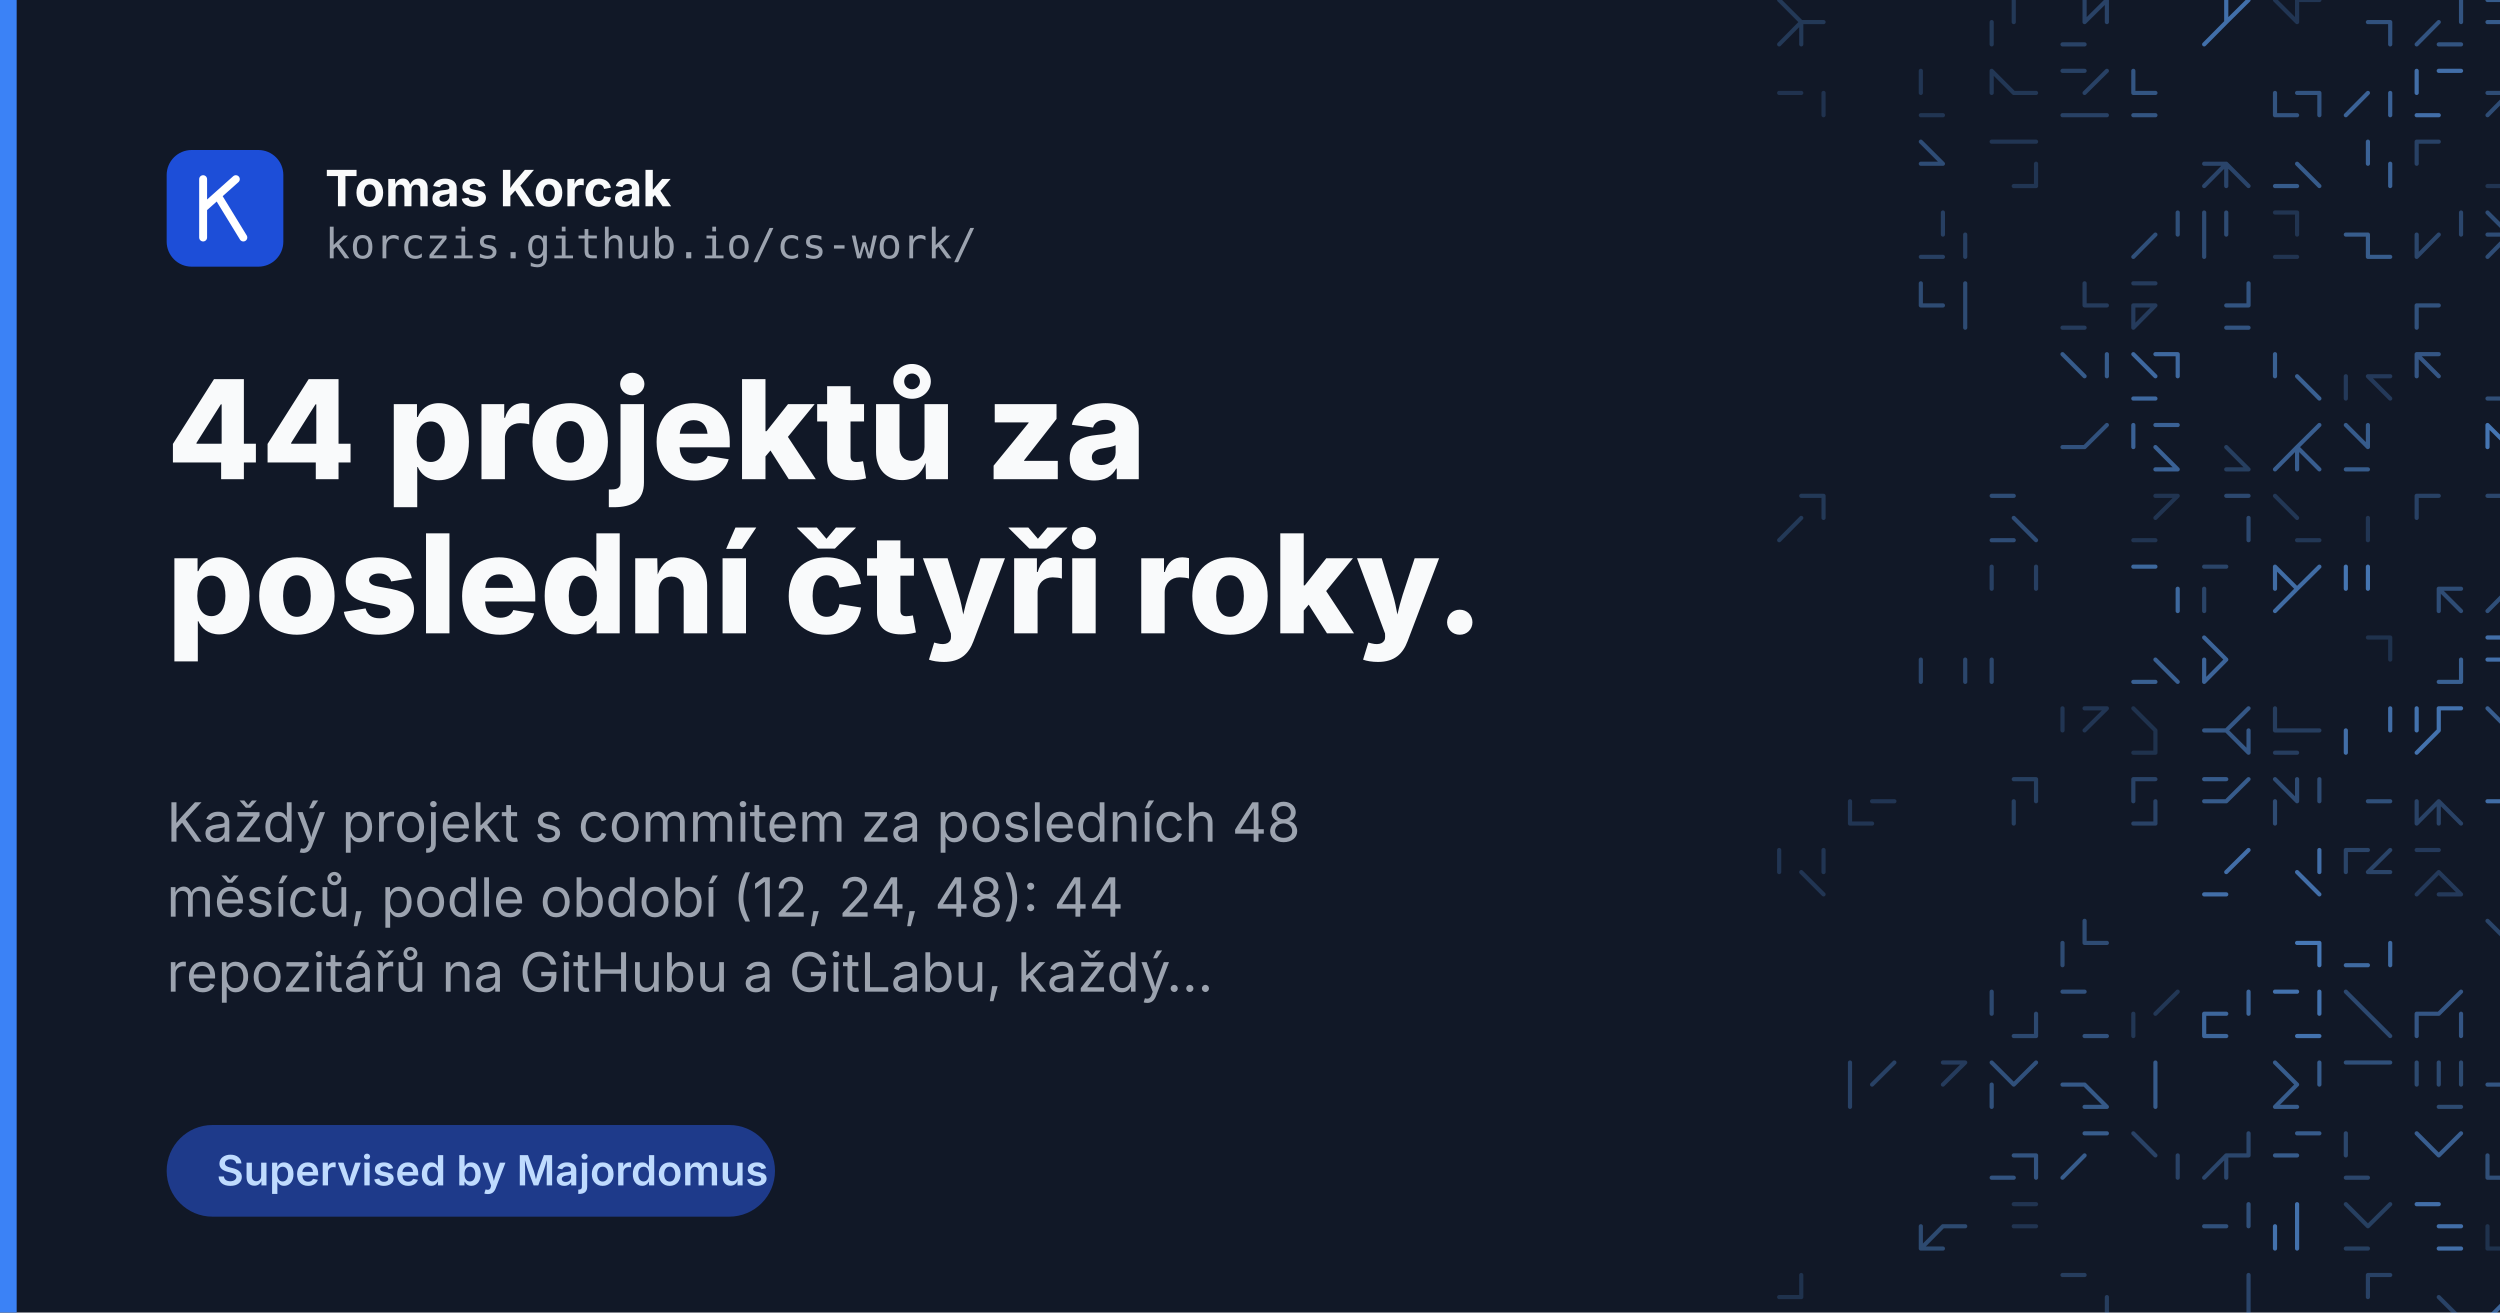
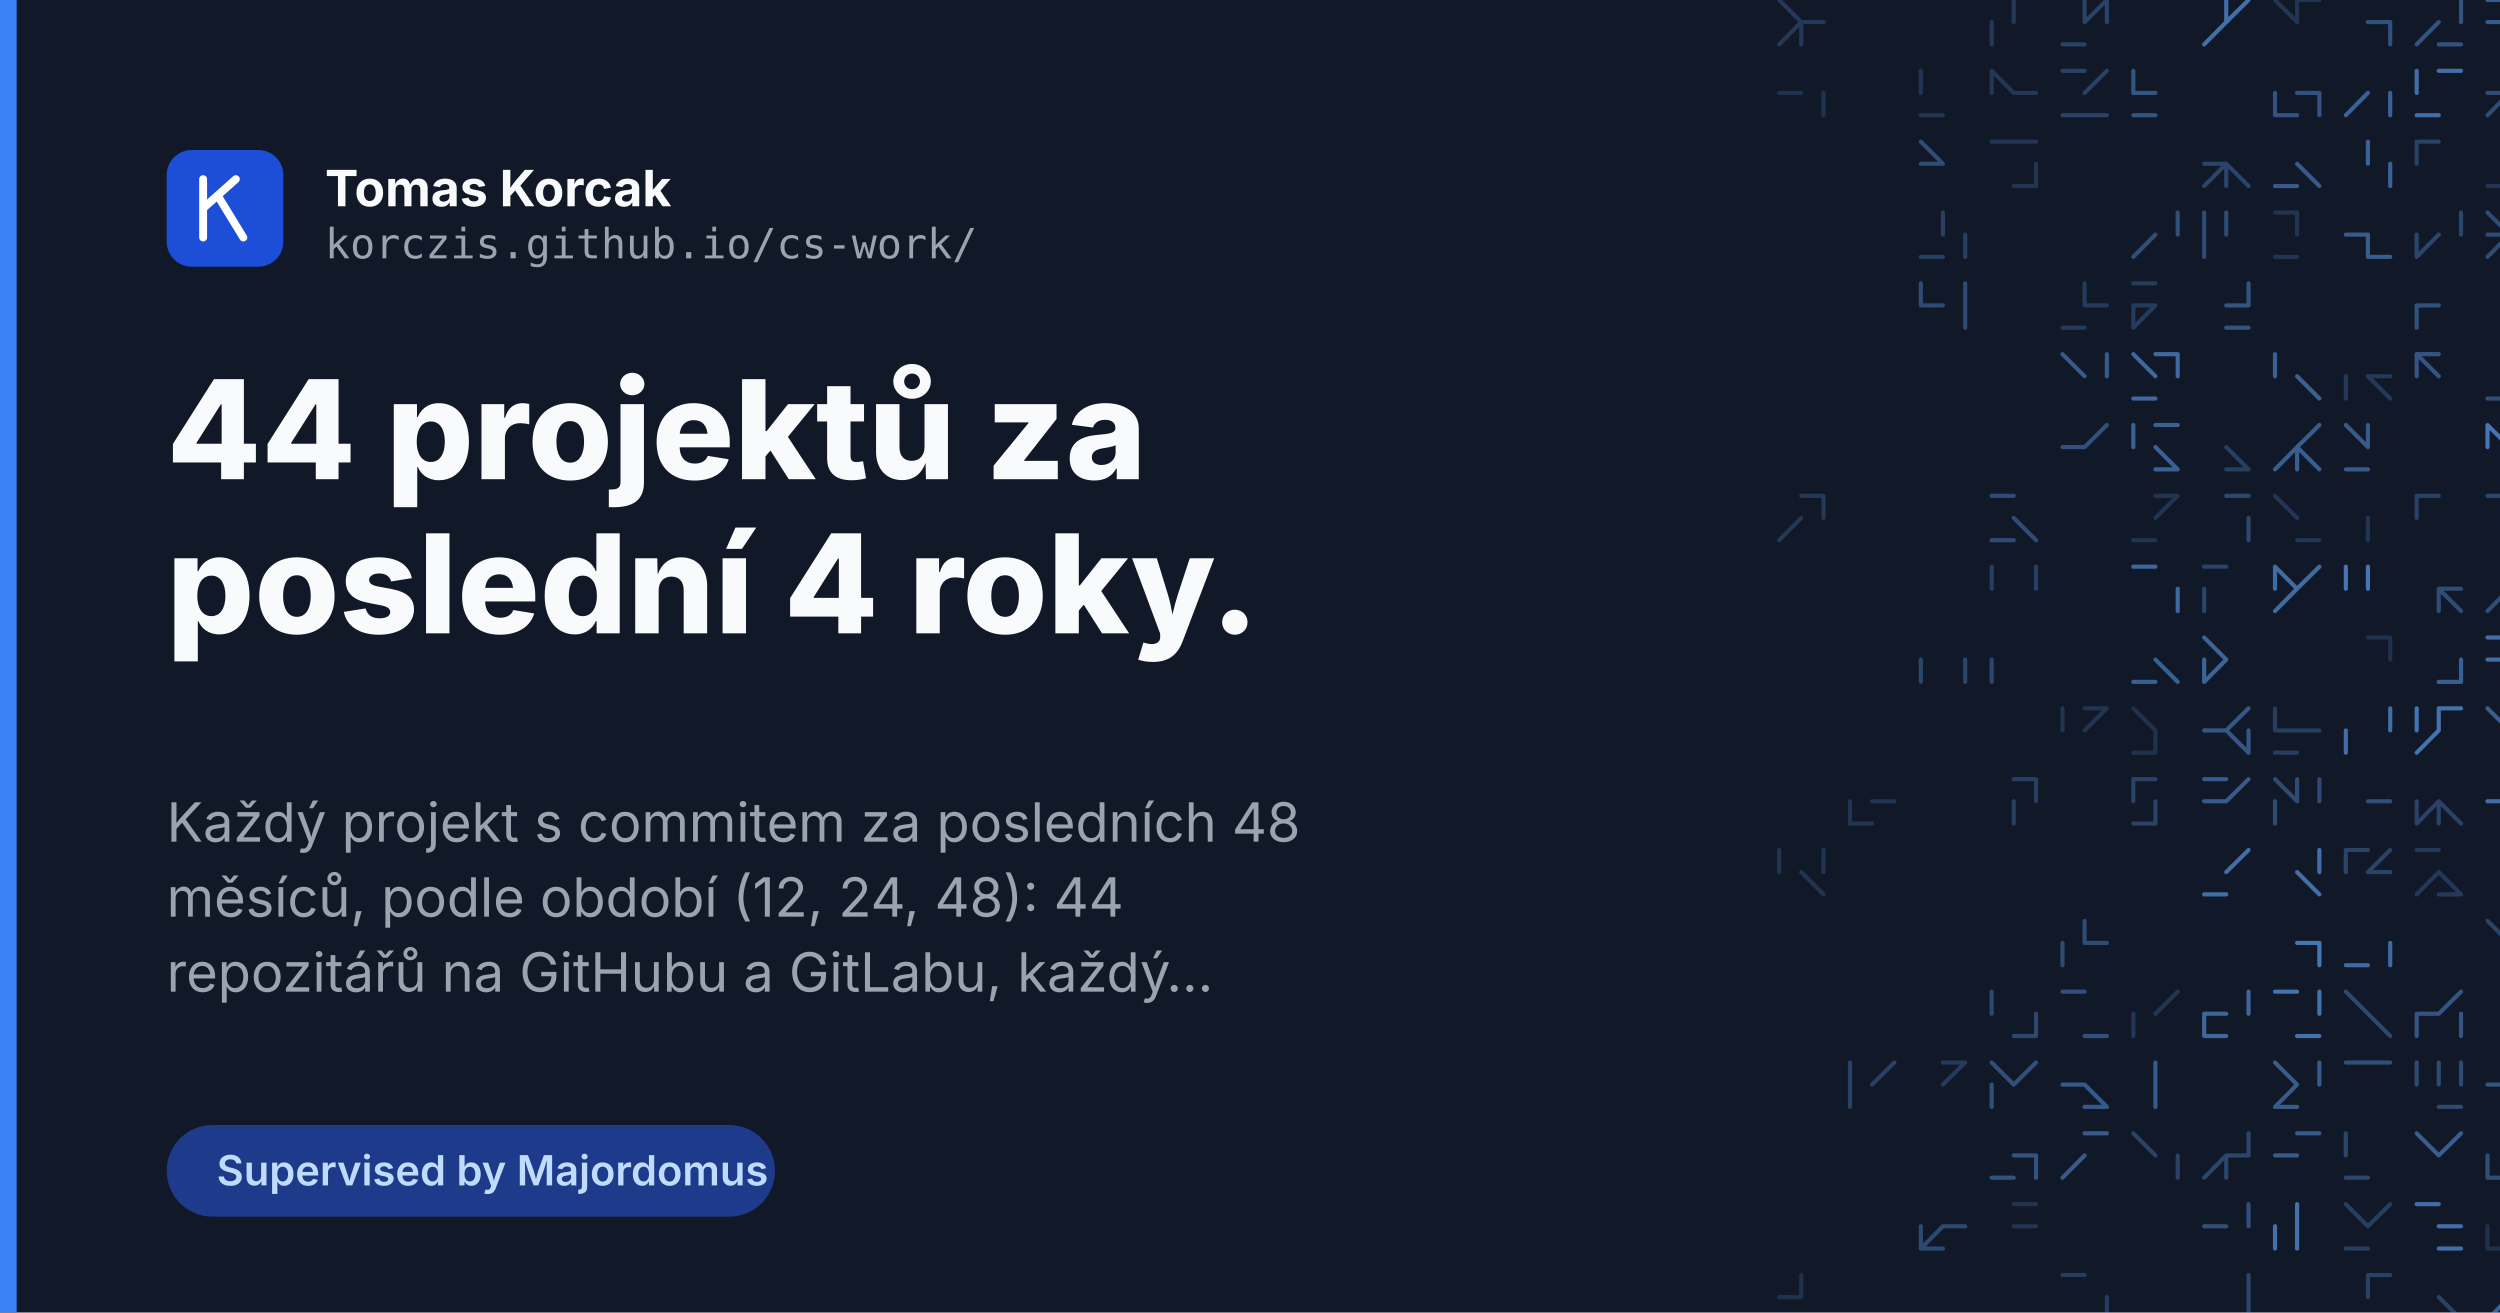
<svg xmlns="http://www.w3.org/2000/svg" width="1200" height="630" viewBox="0 0 1200 630">
  <rect width="1200" height="630" fill="#111827" />
  <g fill="none" stroke="#60a5fa" stroke-width="2" stroke-linecap="round">
    <path d="M864.6 10.6L854.0 21.3M864.6 10.6L864.6 21.3M854.0 0.0L864.6 10.6M864.6 10.6L875.3 10.6" opacity="0.23" />
    <path d="M966.6 0.0L966.6 10.6M956.0 10.6L956.0 21.3" opacity="0.23" />
    <path d="M1000.6 0.0L1000.6 10.6M1011.3 0.0L1011.3 10.6M1011.3 0.0L1000.6 10.6M990.0 21.3L1000.6 21.3" opacity="0.30" />
    <path d="M1068.6 10.6L1058.0 21.3M1068.6 0.0L1068.6 10.6M1079.3 0.0L1068.6 10.6" opacity="0.62" />
    <path d="M1102.6 0.0L1113.3 0.0M1102.6 0.0L1102.6 10.6M1092.0 0.0L1102.6 10.6" opacity="0.21" />
    <path d="M1147.3 10.6L1147.3 21.3M1136.6 10.6L1147.3 10.6" opacity="0.41" />
    <path d="M1170.6 10.6L1160.0 21.3M1170.6 21.3L1181.3 21.3M1181.3 0.0L1181.3 10.6" opacity="0.42" />
    <path d="M1194.0 0.0L1204.6 0.0M1194.0 10.6L1204.6 10.6" opacity="0.47" />
    <path d="M1238.6 10.6L1249.3 10.6M1238.6 10.6L1249.3 10.6M1238.6 10.6L1238.6 21.3" opacity="0.34" />
    <path d="M875.3 44.6L875.3 55.3M854.0 44.6L864.6 44.6" opacity="0.19" />
    <path d="M922.0 55.3L932.6 55.3M922.0 55.3L932.6 55.3M922.0 34.0L922.0 44.6" opacity="0.21" />
    <path d="M966.6 44.6L977.3 44.6M956.0 34.0L966.6 44.6M956.0 34.0L956.0 44.6" opacity="0.22" />
    <path d="M990.0 55.3L1000.6 55.3M1000.6 55.3L1011.3 55.3M990.0 34.0L1000.6 34.0M1011.3 34.0L1000.6 44.6" opacity="0.29" />
    <path d="M1024.0 55.3L1034.6 55.3M1024.0 44.6L1034.6 44.6M1024.0 34.0L1024.0 44.6" opacity="0.43" />
    <path d="M1102.6 44.6L1113.3 44.6M1113.3 44.6L1113.3 55.3M1092.0 44.6L1092.0 55.3M1092.0 55.3L1102.6 55.3" opacity="0.42" />
    <path d="M1147.3 44.6L1147.3 55.3M1136.6 44.6L1126.0 55.3" opacity="0.53" />
    <path d="M1160.0 34.0L1160.0 44.6M1160.0 55.3L1170.6 55.3M1170.6 34.0L1181.3 34.0" opacity="0.61" />
    <path d="M1204.6 44.6L1194.0 55.3M1194.0 44.6L1204.6 44.6M1194.0 44.6L1204.6 44.6M1194.0 44.6L1204.6 44.6" opacity="0.37" />
    <path d="M1228.0 34.0L1238.6 34.0M1249.3 34.0L1249.3 44.6M1228.0 44.6L1238.6 44.6M1238.6 34.0L1238.6 44.6" opacity="0.64" />
    <path d="M922.0 78.6L932.6 78.6M922.0 68.0L932.6 78.6" opacity="0.37" />
    <path d="M966.6 68.0L977.3 68.0M966.6 89.3L977.3 89.3M977.3 78.6L977.3 89.3M956.0 68.0L966.6 68.0" opacity="0.21" />
    <path d="M1058.0 78.6L1068.6 78.6M1068.6 78.6L1068.6 89.3M1068.6 78.6L1079.3 89.3M1068.6 78.6L1058.0 89.3" opacity="0.32" />
    <path d="M1102.6 78.6L1113.3 89.3M1092.0 89.3L1102.6 89.3" opacity="0.47" />
    <path d="M1136.6 68.0L1136.6 78.6M1147.3 78.6L1147.3 89.3" opacity="0.53" />
    <path d="M1160.0 68.0L1160.0 78.6M1160.0 68.0L1170.6 68.0" opacity="0.29" />
    <path d="M1194.0 89.3L1204.6 89.3M1215.3 78.6L1215.3 89.3" opacity="0.20" />
    <path d="M1238.6 68.0L1249.3 68.0M1238.6 78.6L1238.6 89.3M1228.0 68.0L1238.6 68.0" opacity="0.62" />
    <path d="M932.6 102.0L932.6 112.6M943.3 112.6L943.3 123.3M922.0 123.3L932.6 123.3" opacity="0.28" />
    <path d="M1034.6 112.6L1024.0 123.3M1045.3 102.0L1045.3 112.6" opacity="0.39" />
    <path d="M1068.6 102.0L1068.6 112.6M1058.0 112.6L1058.0 123.3M1058.0 102.0L1058.0 112.6" opacity="0.36" />
    <path d="M1102.6 102.0L1102.6 112.6M1092.0 102.0L1102.6 102.0M1092.0 102.0L1102.6 102.0M1092.0 123.3L1102.6 123.3" opacity="0.20" />
    <path d="M1136.6 112.6L1136.6 123.3M1126.0 112.6L1136.6 112.6M1126.0 112.6L1136.6 112.6M1136.6 123.3L1147.3 123.3" opacity="0.48" />
    <path d="M1181.3 102.0L1181.3 112.6M1181.3 102.0L1181.3 112.6M1170.6 112.6L1160.0 123.3M1160.0 112.6L1160.0 123.3" opacity="0.33" />
    <path d="M1194.0 102.0L1204.6 112.6M1194.0 112.6L1204.6 112.6M1215.3 112.6L1215.3 123.3M1204.6 112.6L1194.0 123.3" opacity="0.37" />
    <path d="M1228.0 123.3L1238.6 123.3M1228.0 112.6L1238.6 112.6" opacity="0.30" />
    <path d="M943.3 136.0L943.3 146.6M922.0 136.0L922.0 146.6M943.3 146.6L943.3 157.3M922.0 146.6L932.6 146.6" opacity="0.36" />
    <path d="M1000.6 136.0L1000.6 146.6M1000.6 136.0L1000.6 146.6M1000.6 146.6L1011.3 146.6M990.0 157.3L1000.6 157.3" opacity="0.25" />
    <path d="M1034.6 146.6L1024.0 157.3M1024.0 146.6L1034.6 146.6M1024.0 136.0L1034.6 136.0M1024.0 146.6L1024.0 157.3" opacity="0.25" />
    <path d="M1079.3 136.0L1079.3 146.6M1068.6 146.6L1079.3 146.6M1068.6 157.3L1079.3 157.3" opacity="0.42" />
    <path d="M1160.0 146.6L1160.0 157.3M1160.0 146.6L1170.6 146.6" opacity="0.41" />
    <path d="M1011.3 170.0L1011.3 180.6M990.0 170.0L1000.6 180.6" opacity="0.47" />
    <path d="M1024.0 191.3L1034.6 191.3M1045.3 170.0L1045.3 180.6M1034.6 170.0L1045.3 170.0M1024.0 170.0L1034.6 180.6" opacity="0.57" />
    <path d="M1102.6 180.6L1113.3 191.3M1092.0 170.0L1092.0 180.6" opacity="0.51" />
    <path d="M1126.0 180.6L1126.0 191.3M1136.6 180.6L1147.3 180.6M1136.6 180.6L1147.3 191.3M1126.0 180.6L1126.0 191.3" opacity="0.24" />
    <path d="M1160.0 170.0L1170.6 180.6M1160.0 170.0L1160.0 180.6M1160.0 170.0L1170.6 170.0" opacity="0.44" />
    <path d="M1215.3 180.6L1215.3 191.3M1204.6 180.6L1215.3 191.3M1194.0 191.3L1204.6 191.3" opacity="0.38" />
    <path d="M1228.0 191.3L1238.6 191.3M1238.6 180.6L1249.3 180.6M1249.3 170.0L1238.6 180.6M1228.0 170.0L1228.0 180.6" opacity="0.26" />
    <path d="M990.0 214.6L1000.6 214.6M1011.3 204.0L1000.6 214.6" opacity="0.41" />
    <path d="M1034.6 204.0L1045.3 204.0M1034.6 214.6L1045.3 225.3M1024.0 204.0L1024.0 214.6M1034.6 225.3L1045.3 225.3" opacity="0.52" />
    <path d="M1068.6 225.3L1079.3 225.3M1068.6 214.6L1079.3 225.3M1068.6 214.6L1079.3 225.3" opacity="0.27" />
    <path d="M1102.6 214.6L1113.3 225.3M1113.3 204.0L1102.6 214.6M1102.6 214.6L1092.0 225.3M1102.6 214.6L1102.6 225.3" opacity="0.49" />
    <path d="M1136.6 204.0L1136.6 214.6M1126.0 225.3L1136.6 225.3M1126.0 204.0L1136.6 214.6M1126.0 225.3L1136.6 225.3" opacity="0.47" />
    <path d="M1194.0 204.0L1194.0 214.6M1204.6 225.3L1215.3 225.3M1194.0 204.0L1204.6 214.6M1204.6 214.6L1204.6 225.3" opacity="0.66" />
    <path d="M1249.3 204.0L1238.6 214.6M1238.6 214.6L1228.0 225.3M1238.6 214.6L1228.0 225.3M1249.3 204.0L1249.3 214.6" opacity="0.26" />
    <path d="M864.6 238.0L875.3 238.0M864.6 248.6L854.0 259.3M875.3 238.0L875.3 248.6M875.3 238.0L875.3 248.6" opacity="0.23" />
    <path d="M956.0 259.3L966.6 259.3M966.6 248.6L977.3 259.3M956.0 259.3L966.6 259.3M956.0 238.0L966.6 238.0" opacity="0.37" />
    <path d="M1045.3 238.0L1034.6 248.6M1024.0 259.3L1034.6 259.3M1034.6 238.0L1045.3 238.0M1034.6 238.0L1045.3 238.0" opacity="0.20" />
    <path d="M1079.3 248.6L1079.3 259.3M1068.6 238.0L1079.3 238.0" opacity="0.34" />
    <path d="M1102.6 259.3L1113.3 259.3M1092.0 238.0L1102.6 248.6" opacity="0.22" />
    <path d="M1136.6 248.6L1136.6 259.3M1136.6 248.6L1136.6 259.3" opacity="0.21" />
    <path d="M1160.0 238.0L1160.0 248.6M1160.0 238.0L1160.0 248.6M1160.0 238.0L1170.6 238.0" opacity="0.29" />
    <path d="M1194.0 238.0L1204.6 238.0M1204.6 238.0L1204.6 248.6" opacity="0.33" />
    <path d="M1228.0 248.6L1228.0 259.3M1228.0 259.3L1238.6 259.3M1238.6 248.6L1228.0 259.3M1228.0 238.0L1238.6 248.6" opacity="0.29" />
    <path d="M977.3 272.0L977.3 282.6M956.0 272.0L956.0 282.6" opacity="0.28" />
    <path d="M1024.0 272.0L1034.6 272.0M1024.0 272.0L1034.6 272.0M1045.3 282.6L1045.3 293.3M1024.0 272.0L1034.6 272.0" opacity="0.56" />
    <path d="M1058.0 282.6L1058.0 293.3M1058.0 272.0L1068.6 272.0" opacity="0.31" />
    <path d="M1102.6 282.6L1092.0 293.3M1092.0 272.0L1102.6 282.6M1113.3 272.0L1102.6 282.6M1092.0 272.0L1092.0 282.6" opacity="0.59" />
    <path d="M1126.0 272.0L1126.0 282.6M1136.6 272.0L1136.6 282.6M1136.6 272.0L1136.6 282.6" opacity="0.66" />
    <path d="M1170.6 282.6L1181.3 293.3M1170.6 282.6L1170.6 293.3M1170.6 282.6L1181.3 282.6" opacity="0.37" />
    <path d="M1204.6 282.6L1194.0 293.3M1204.6 272.0L1215.3 272.0" opacity="0.39" />
    <path d="M1238.6 282.6L1238.6 293.3M1249.3 282.6L1249.3 293.3" opacity="0.25" />
    <path d="M922.0 316.6L922.0 327.3M943.3 316.6L943.3 327.3" opacity="0.33" />
    <path d="M956.0 316.6L956.0 327.3M956.0 316.6L956.0 327.3" opacity="0.33" />
    <path d="M1034.6 316.6L1045.3 327.3M1024.0 327.3L1034.6 327.3M1034.6 316.6L1045.3 327.3" opacity="0.51" />
    <path d="M1058.0 316.6L1058.0 327.3M1068.6 316.6L1058.0 327.3M1058.0 306.0L1068.6 316.6" opacity="0.54" />
    <path d="M1136.6 306.0L1147.3 306.0M1147.3 306.0L1147.3 316.6" opacity="0.18" />
    <path d="M1170.6 327.3L1181.3 327.3M1181.3 316.6L1181.3 327.3" opacity="0.51" />
    <path d="M1194.0 316.6L1204.6 316.6M1194.0 306.0L1204.6 306.0M1194.0 306.0L1204.6 306.0" opacity="0.61" />
    <path d="M1228.0 327.3L1238.6 327.3M1249.3 306.0L1249.3 316.6" opacity="0.47" />
    <path d="M1000.6 340.0L1011.3 340.0M990.0 340.0L990.0 350.6M1011.3 340.0L1000.6 350.6" opacity="0.21" />
    <path d="M1024.0 361.3L1034.6 361.3M1034.6 350.6L1034.6 361.3M1024.0 340.0L1034.6 350.6" opacity="0.18" />
    <path d="M1068.6 350.6L1079.3 361.3M1079.3 350.6L1079.3 361.3M1079.3 340.0L1068.6 350.6M1058.0 350.6L1068.6 350.6" opacity="0.45" />
    <path d="M1092.0 350.6L1102.6 350.6M1102.6 350.6L1113.3 350.6M1092.0 340.0L1092.0 350.6M1092.0 361.3L1102.6 361.3" opacity="0.26" />
    <path d="M1126.0 350.6L1126.0 361.3M1147.3 340.0L1147.3 350.6" opacity="0.61" />
    <path d="M1170.6 350.6L1160.0 361.3M1160.0 340.0L1160.0 350.6M1170.6 340.0L1170.6 350.6M1170.6 340.0L1181.3 340.0" opacity="0.64" />
    <path d="M1204.6 340.0L1215.3 340.0M1194.0 340.0L1204.6 350.6" opacity="0.49" />
    <path d="M1228.0 340.0L1228.0 350.6M1228.0 340.0L1228.0 350.6M1228.0 340.0L1228.0 350.6M1228.0 361.3L1238.6 361.3" opacity="0.54" />
    <path d="M888.0 395.3L898.6 395.3M888.0 384.6L888.0 395.3M888.0 395.3L898.6 395.3M898.6 384.6L909.3 384.6" opacity="0.21" />
    <path d="M966.6 374.0L977.3 374.0M977.3 374.0L977.3 384.6M966.6 384.6L966.6 395.3" opacity="0.27" />
    <path d="M1024.0 374.0L1024.0 384.6M1024.0 374.0L1034.6 374.0M1024.0 395.3L1034.6 395.3M1034.6 384.6L1034.6 395.3" opacity="0.30" />
    <path d="M1058.0 384.6L1068.6 384.6M1058.0 374.0L1068.6 374.0M1079.3 374.0L1068.6 384.6" opacity="0.47" />
    <path d="M1102.6 374.0L1102.6 384.6M1092.0 374.0L1102.6 384.6M1113.3 374.0L1113.3 384.6M1092.0 384.6L1092.0 395.3" opacity="0.36" />
    <path d="M1136.6 384.6L1147.3 384.6M1136.6 384.6L1147.3 384.6" opacity="0.39" />
    <path d="M1160.0 384.6L1160.0 395.3M1170.6 384.6L1181.3 395.3M1170.6 384.6L1170.6 395.3M1170.6 384.6L1160.0 395.3" opacity="0.30" />
    <path d="M1204.6 384.6L1215.3 384.6M1194.0 384.6L1204.6 384.6M1204.6 384.6L1215.3 395.3" opacity="0.60" />
    <path d="M1238.6 384.6L1238.6 395.3M1228.0 374.0L1228.0 384.6M1238.6 384.6L1228.0 395.3M1228.0 395.3L1238.6 395.3" opacity="0.37" />
    <path d="M875.3 408.0L875.3 418.6M864.6 418.6L875.3 429.3M854.0 408.0L854.0 418.6" opacity="0.21" />
    <path d="M1079.3 408.0L1068.6 418.6M1058.0 429.3L1068.6 429.3" opacity="0.61" />
    <path d="M1113.3 408.0L1113.3 418.6M1102.6 418.6L1113.3 429.3" opacity="0.61" />
    <path d="M1126.0 408.0L1136.6 408.0M1136.6 418.6L1147.3 418.6M1126.0 408.0L1126.0 418.6M1147.3 408.0L1136.6 418.6" opacity="0.31" />
    <path d="M1170.6 429.3L1181.3 429.3M1160.0 408.0L1170.6 408.0M1170.6 418.6L1160.0 429.3M1170.6 418.6L1181.3 429.3" opacity="0.24" />
    <path d="M1238.6 418.6L1249.3 429.3M1249.3 408.0L1238.6 418.6M1249.3 408.0L1238.6 418.6" opacity="0.43" />
    <path d="M1000.6 442.0L1000.6 452.6M990.0 452.6L990.0 463.3M1000.6 452.6L1011.3 452.6" opacity="0.36" />
    <path d="M1102.6 452.6L1113.3 452.6M1113.3 452.6L1113.3 463.3" opacity="0.67" />
    <path d="M1126.0 463.3L1136.6 463.3M1147.3 452.6L1147.3 463.3" opacity="0.58" />
    <path d="M1194.0 442.0L1204.6 452.6M1204.6 452.6L1204.6 463.3" opacity="0.31" />
    <path d="M977.3 486.6L977.3 497.3M966.6 497.3L977.3 497.3M956.0 476.0L956.0 486.6" opacity="0.34" />
    <path d="M1000.6 497.3L1011.3 497.3M990.0 476.0L1000.6 476.0" opacity="0.41" />
    <path d="M1024.0 486.6L1024.0 497.3M1045.3 476.0L1034.6 486.6" opacity="0.22" />
    <path d="M1079.3 476.0L1079.3 486.6M1058.0 497.3L1068.6 497.3M1058.0 486.6L1058.0 497.3M1058.0 486.6L1068.6 486.6" opacity="0.55" />
    <path d="M1113.3 476.0L1113.3 486.6M1102.6 497.3L1113.3 497.3M1113.3 476.0L1113.3 486.6M1092.0 476.0L1102.6 476.0" opacity="0.64" />
    <path d="M1126.0 476.0L1136.6 486.6M1136.6 486.6L1147.3 497.3" opacity="0.34" />
    <path d="M1181.3 486.6L1181.3 497.3M1160.0 486.6L1170.6 486.6M1160.0 486.6L1160.0 497.3M1181.3 476.0L1170.6 486.6" opacity="0.44" />
    <path d="M1204.6 486.6L1204.6 497.3M1204.6 476.0L1204.6 486.6" opacity="0.63" />
    <path d="M1228.0 486.6L1238.6 486.6M1238.6 486.6L1228.0 497.3M1228.0 497.3L1238.6 497.3" opacity="0.29" />
    <path d="M888.0 510.0L888.0 520.6M909.3 510.0L898.6 520.6M888.0 520.6L888.0 531.3M909.3 510.0L898.6 520.6" opacity="0.29" />
    <path d="M943.3 510.0L932.6 520.6M932.6 510.0L943.3 510.0" opacity="0.25" />
    <path d="M956.0 510.0L966.6 520.6M977.3 510.0L966.6 520.6M956.0 520.6L956.0 531.3" opacity="0.40" />
    <path d="M1000.6 531.3L1011.3 531.3M1000.6 520.6L1011.3 531.3M990.0 520.6L1000.6 520.6" opacity="0.46" />
    <path d="M1034.6 520.6L1034.6 531.3M1034.6 510.0L1034.6 520.6" opacity="0.47" />
    <path d="M1092.0 531.3L1102.6 531.3M1113.3 510.0L1113.3 520.6M1092.0 510.0L1102.6 520.6M1102.6 520.6L1092.0 531.3" opacity="0.48" />
    <path d="M1126.0 510.0L1136.6 510.0M1136.6 510.0L1147.3 510.0" opacity="0.39" />
    <path d="M1181.3 510.0L1181.3 520.6M1170.6 510.0L1170.6 520.6M1160.0 510.0L1160.0 520.6M1170.6 531.3L1181.3 531.3" opacity="0.35" />
    <path d="M1204.6 520.6L1215.3 520.6M1204.6 520.6L1204.6 531.3M1194.0 520.6L1204.6 520.6M1194.0 520.6L1204.6 520.6" opacity="0.43" />
    <path d="M1238.6 520.6L1238.6 531.3M1238.6 510.0L1238.6 520.6M1238.6 531.3L1249.3 531.3M1238.6 520.6L1228.0 531.3" opacity="0.61" />
    <path d="M977.3 554.6L977.3 565.3M966.6 554.6L977.3 554.6M956.0 565.3L966.6 565.3" opacity="0.42" />
    <path d="M1000.6 554.6L990.0 565.3M1000.6 554.6L990.0 565.3M1000.6 544.0L1011.3 544.0" opacity="0.48" />
    <path d="M1024.0 544.0L1034.6 554.6M1045.3 554.6L1045.3 565.3" opacity="0.30" />
    <path d="M1068.6 554.6L1068.6 565.3M1068.6 554.6L1079.3 554.6M1068.6 554.6L1058.0 565.3M1079.3 544.0L1079.3 554.6" opacity="0.33" />
    <path d="M1102.6 544.0L1113.3 544.0M1092.0 554.6L1102.6 554.6" opacity="0.47" />
    <path d="M1126.0 544.0L1126.0 554.6M1126.0 565.3L1136.6 565.3" opacity="0.33" />
    <path d="M1160.0 544.0L1170.6 554.6M1181.3 544.0L1170.6 554.6" opacity="0.49" />
    <path d="M1194.0 565.3L1204.6 565.3M1194.0 554.6L1194.0 565.3" opacity="0.38" />
    <path d="M1238.6 554.6L1238.6 565.3M1238.6 544.0L1249.3 544.0" opacity="0.46" />
    <path d="M932.6 588.6L922.0 599.3M932.6 588.6L943.3 588.6M922.0 588.6L922.0 599.3M922.0 599.3L932.6 599.3" opacity="0.35" />
    <path d="M966.6 588.6L977.3 588.6M966.6 578.0L977.3 578.0" opacity="0.20" />
    <path d="M1058.0 588.6L1068.6 588.6M1079.3 578.0L1079.3 588.6" opacity="0.40" />
    <path d="M1102.6 578.0L1102.6 588.6M1092.0 588.6L1092.0 599.3M1102.6 588.6L1102.6 599.3" opacity="0.63" />
    <path d="M1126.0 578.0L1136.6 588.6M1126.0 599.3L1136.6 599.3M1147.3 578.0L1136.6 588.6" opacity="0.27" />
    <path d="M1160.0 578.0L1170.6 578.0M1170.6 599.3L1181.3 599.3M1170.6 588.6L1181.3 588.6M1170.6 588.6L1181.3 588.6" opacity="0.61" />
    <path d="M1194.0 588.6L1194.0 599.3M1194.0 599.3L1204.6 599.3" opacity="0.18" />
    <path d="M1238.6 578.0L1238.6 588.6M1228.0 599.3L1238.6 599.3" opacity="0.39" />
    <path d="M864.6 612.0L864.6 622.6M854.0 622.6L864.6 622.6" opacity="0.18" />
    <path d="M1011.3 622.6L1011.3 633.3M990.0 612.0L1000.6 612.0" opacity="0.26" />
    <path d="M1079.3 622.6L1079.3 633.3M1079.3 612.0L1079.3 622.6M1079.3 622.6L1079.3 633.3" opacity="0.32" />
    <path d="M1136.6 633.3L1147.3 633.3M1136.6 612.0L1147.3 612.0M1136.6 612.0L1136.6 622.6" opacity="0.29" />
    <path d="M1170.6 622.6L1181.3 633.3M1170.6 633.3L1181.3 633.3" opacity="0.30" />
    <path d="M1194.0 633.3L1204.6 633.3M1204.6 622.6L1194.0 633.3M1215.3 612.0L1204.6 622.6" opacity="0.54" />
    <path d="M1228.0 612.0L1238.6 612.0M1228.0 622.6L1238.6 622.6M1249.3 612.0L1249.3 622.6M1249.3 612.0L1238.6 622.6" opacity="0.46" />
    <path d="M966.6 667.3L977.3 667.3M956.0 646.0L966.6 646.0M966.6 656.6L977.3 667.3M956.0 646.0L966.6 646.0" opacity="0.26" />
    <path d="M1000.6 656.6L1011.3 667.3M1000.6 667.3L1011.3 667.3M1000.6 656.6L1011.3 656.6M1011.3 656.6L1011.3 667.3" opacity="0.19" />
    <path d="M1045.3 646.0L1045.3 656.6M1034.6 667.3L1045.3 667.3" opacity="0.24" />
    <path d="M1068.6 656.6L1079.3 656.6M1058.0 646.0L1058.0 656.6" opacity="0.36" />
    <path d="M1102.6 656.6L1113.3 656.6M1113.3 646.0L1102.6 656.6M1102.6 646.0L1113.3 646.0" opacity="0.54" />
    <path d="M1147.3 646.0L1136.6 656.6M1136.6 667.3L1147.3 667.3" opacity="0.67" />
    <path d="M1170.6 646.0L1181.3 646.0M1160.0 667.3L1170.6 667.3M1181.3 646.0L1170.6 656.6M1160.0 656.6L1170.6 656.6" opacity="0.43" />
    <path d="M1215.3 646.0L1215.3 656.6M1194.0 646.0L1204.6 646.0M1204.6 656.6L1215.3 656.6M1215.3 646.0L1215.3 656.6" opacity="0.66" />
    <path d="M1238.6 667.3L1249.3 667.3M1238.6 656.6L1249.3 656.6" opacity="0.52" />
  </g>
  <rect x="0" y="0" width="8" height="630" fill="#3b82f6" />
  <g font-family="Inter, Helvetica Neue, Helvetica, Arial, sans-serif">
    <rect x="80" y="72" width="56" height="56" rx="12" fill="#1d4ed8" />
    <g fill="none" stroke="#fff" stroke-width="3.8" stroke-linecap="round" stroke-linejoin="round">
      <path d="M97.5 86v28M97.5 100l15.7-14M104.5 93.9l12.3 20.1" />
    </g>
    <text x="156" y="99" font-size="24" font-weight="700" fill="#f9fafb">Tomas Korcak</text>
    <text x="156" y="124" font-size="20" font-family="JetBrains Mono, Menlo, monospace" fill="#9ca3af">korczis.github.io/cs-work/</text>
    <text x="80" y="230" font-size="66" font-weight="800" fill="#f9fafb">44 projektů za</text>
-     <text x="80" y="304" font-size="66" font-weight="800" fill="#f9fafb">poslední čtyři roky.</text>
+     <text x="80" y="304" font-size="66" font-weight="800" fill="#f9fafb">poslední 4 roky.</text>
    <text x="80" y="404" font-size="26" fill="#9ca3af">Každý projekt s commitem za posledních 48</text>
    <text x="80" y="440" font-size="26" fill="#9ca3af">měsíců, podle období (12, 24, 48): 44</text>
    <text x="80" y="476" font-size="26" fill="#9ca3af">repozitářů na GitHubu a GitLabu, každý…</text>
    <rect x="80" y="540" width="292" height="44" rx="22" fill="#1e3a8a" />
    <text x="104" y="569" font-size="20" font-weight="600" fill="#bfdbfe">Supervised by Majordomus</text>
  </g>
</svg>
